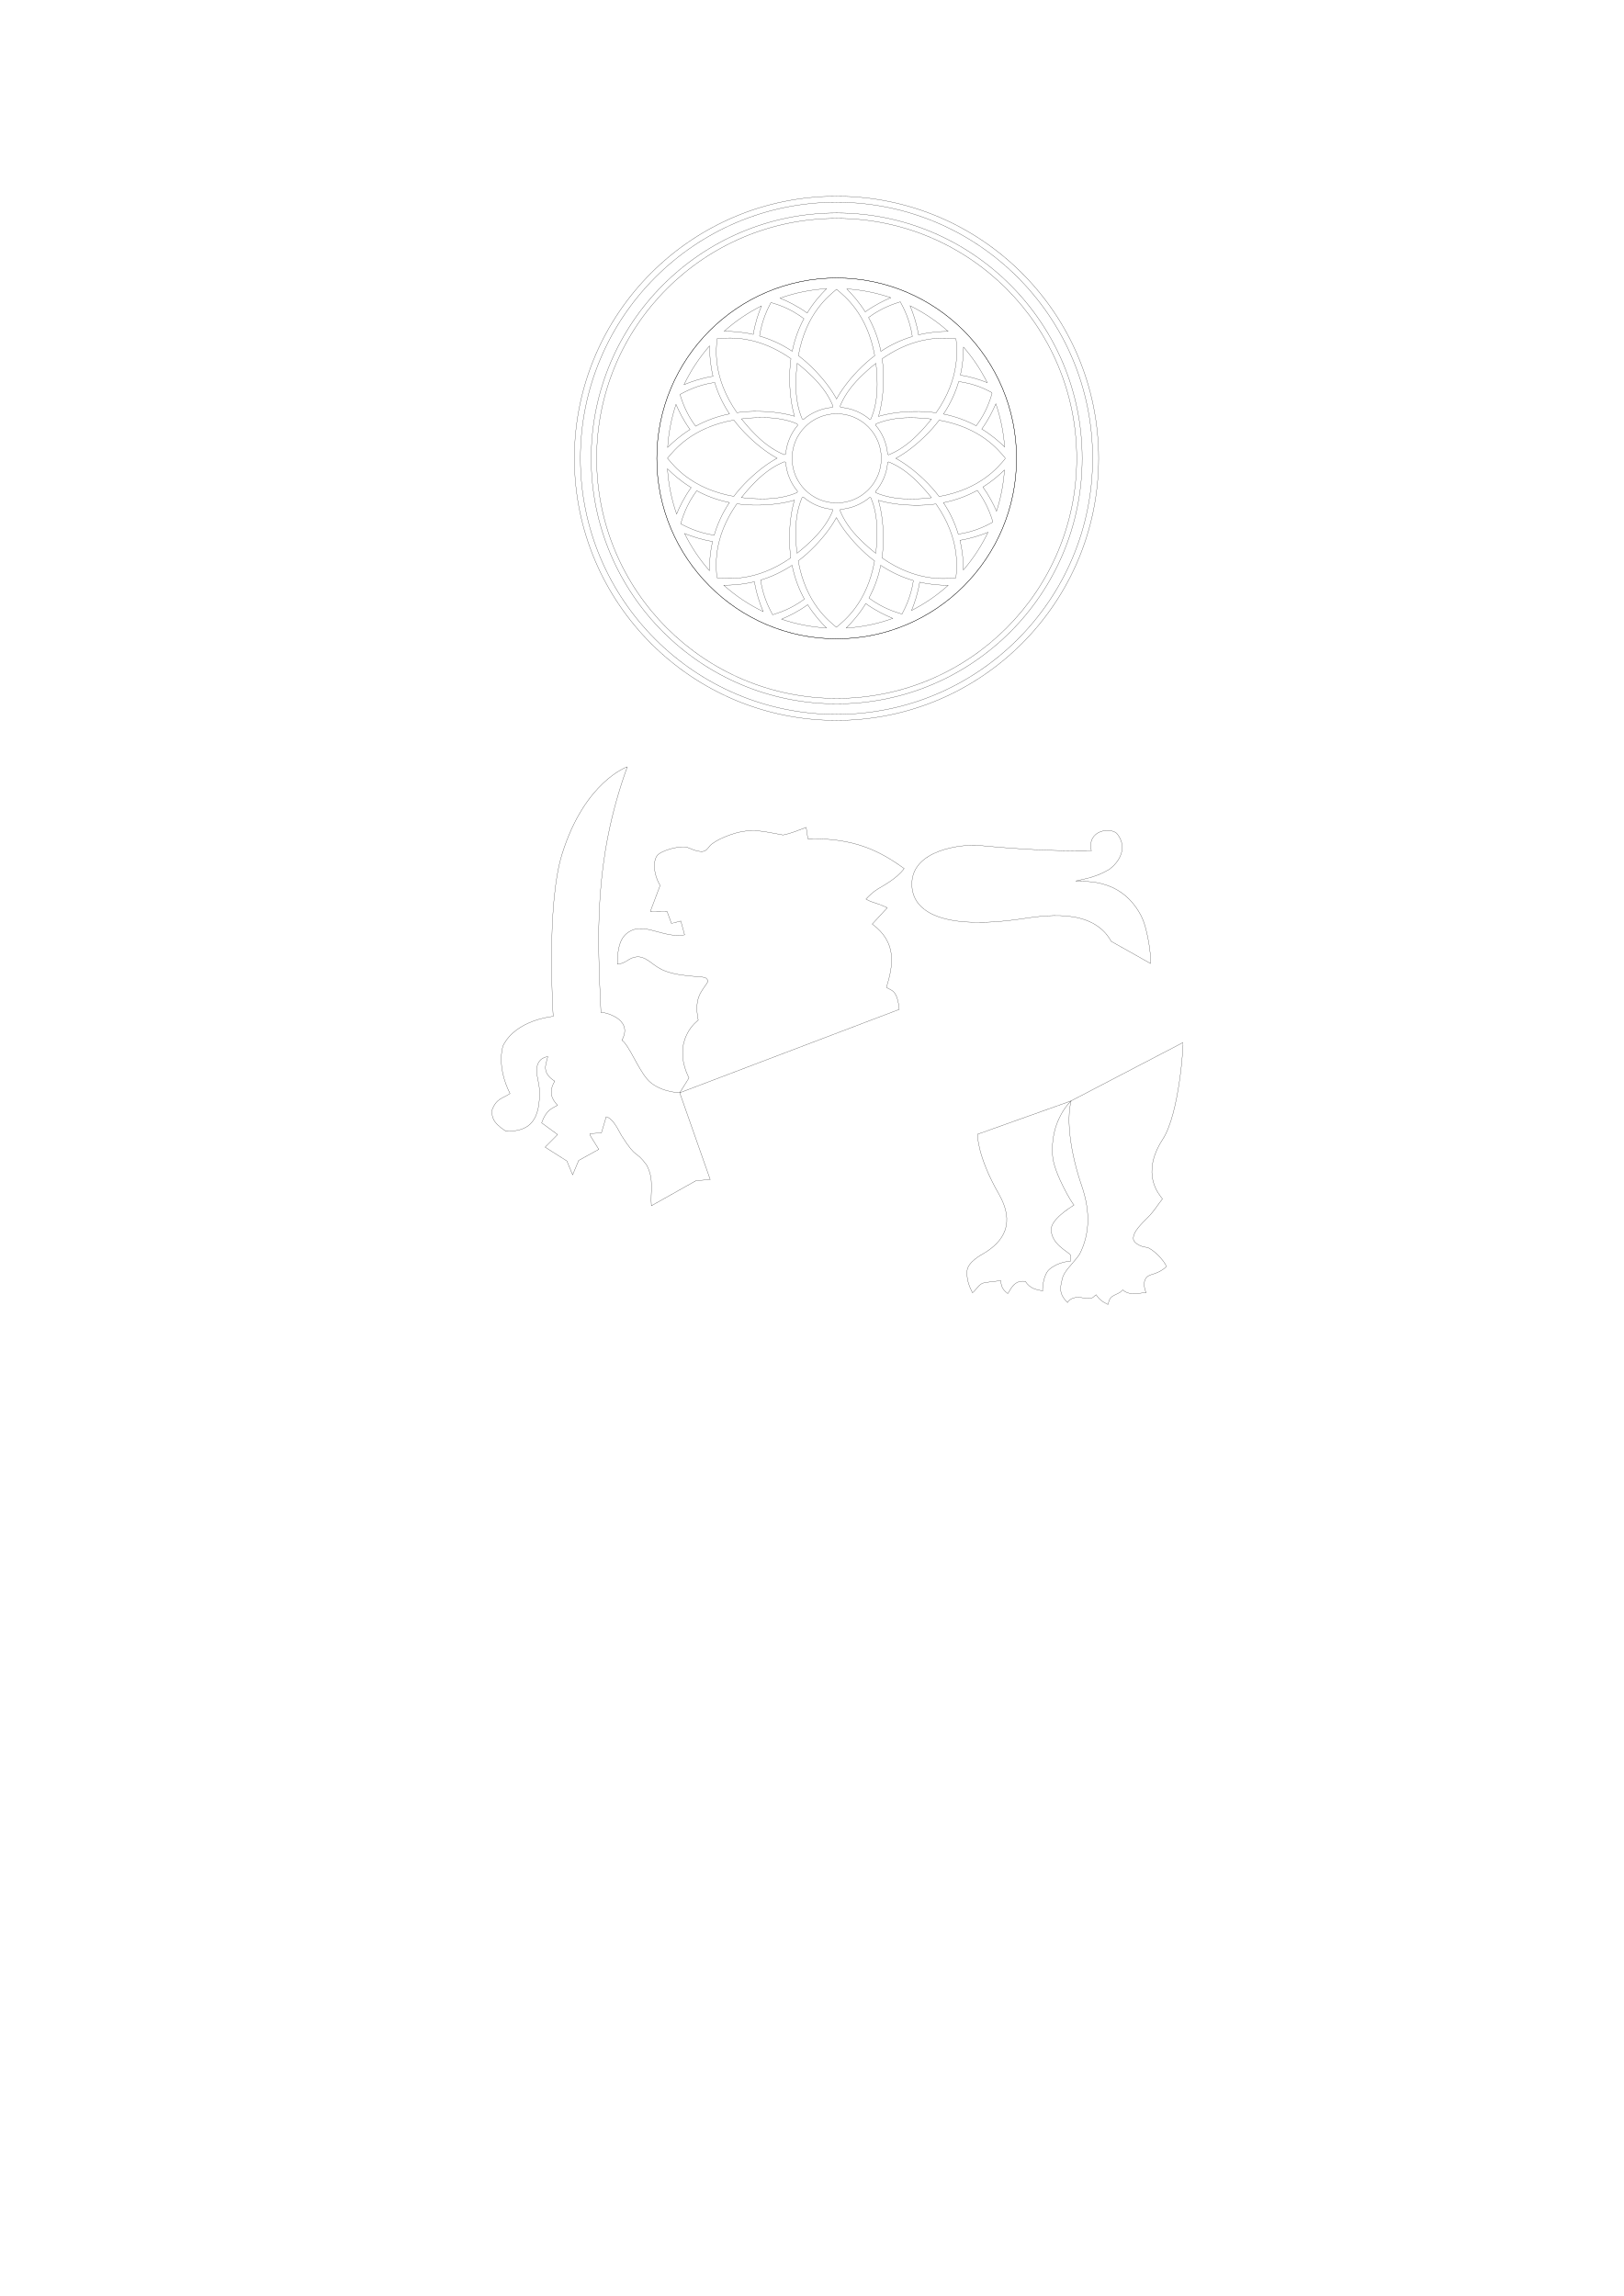
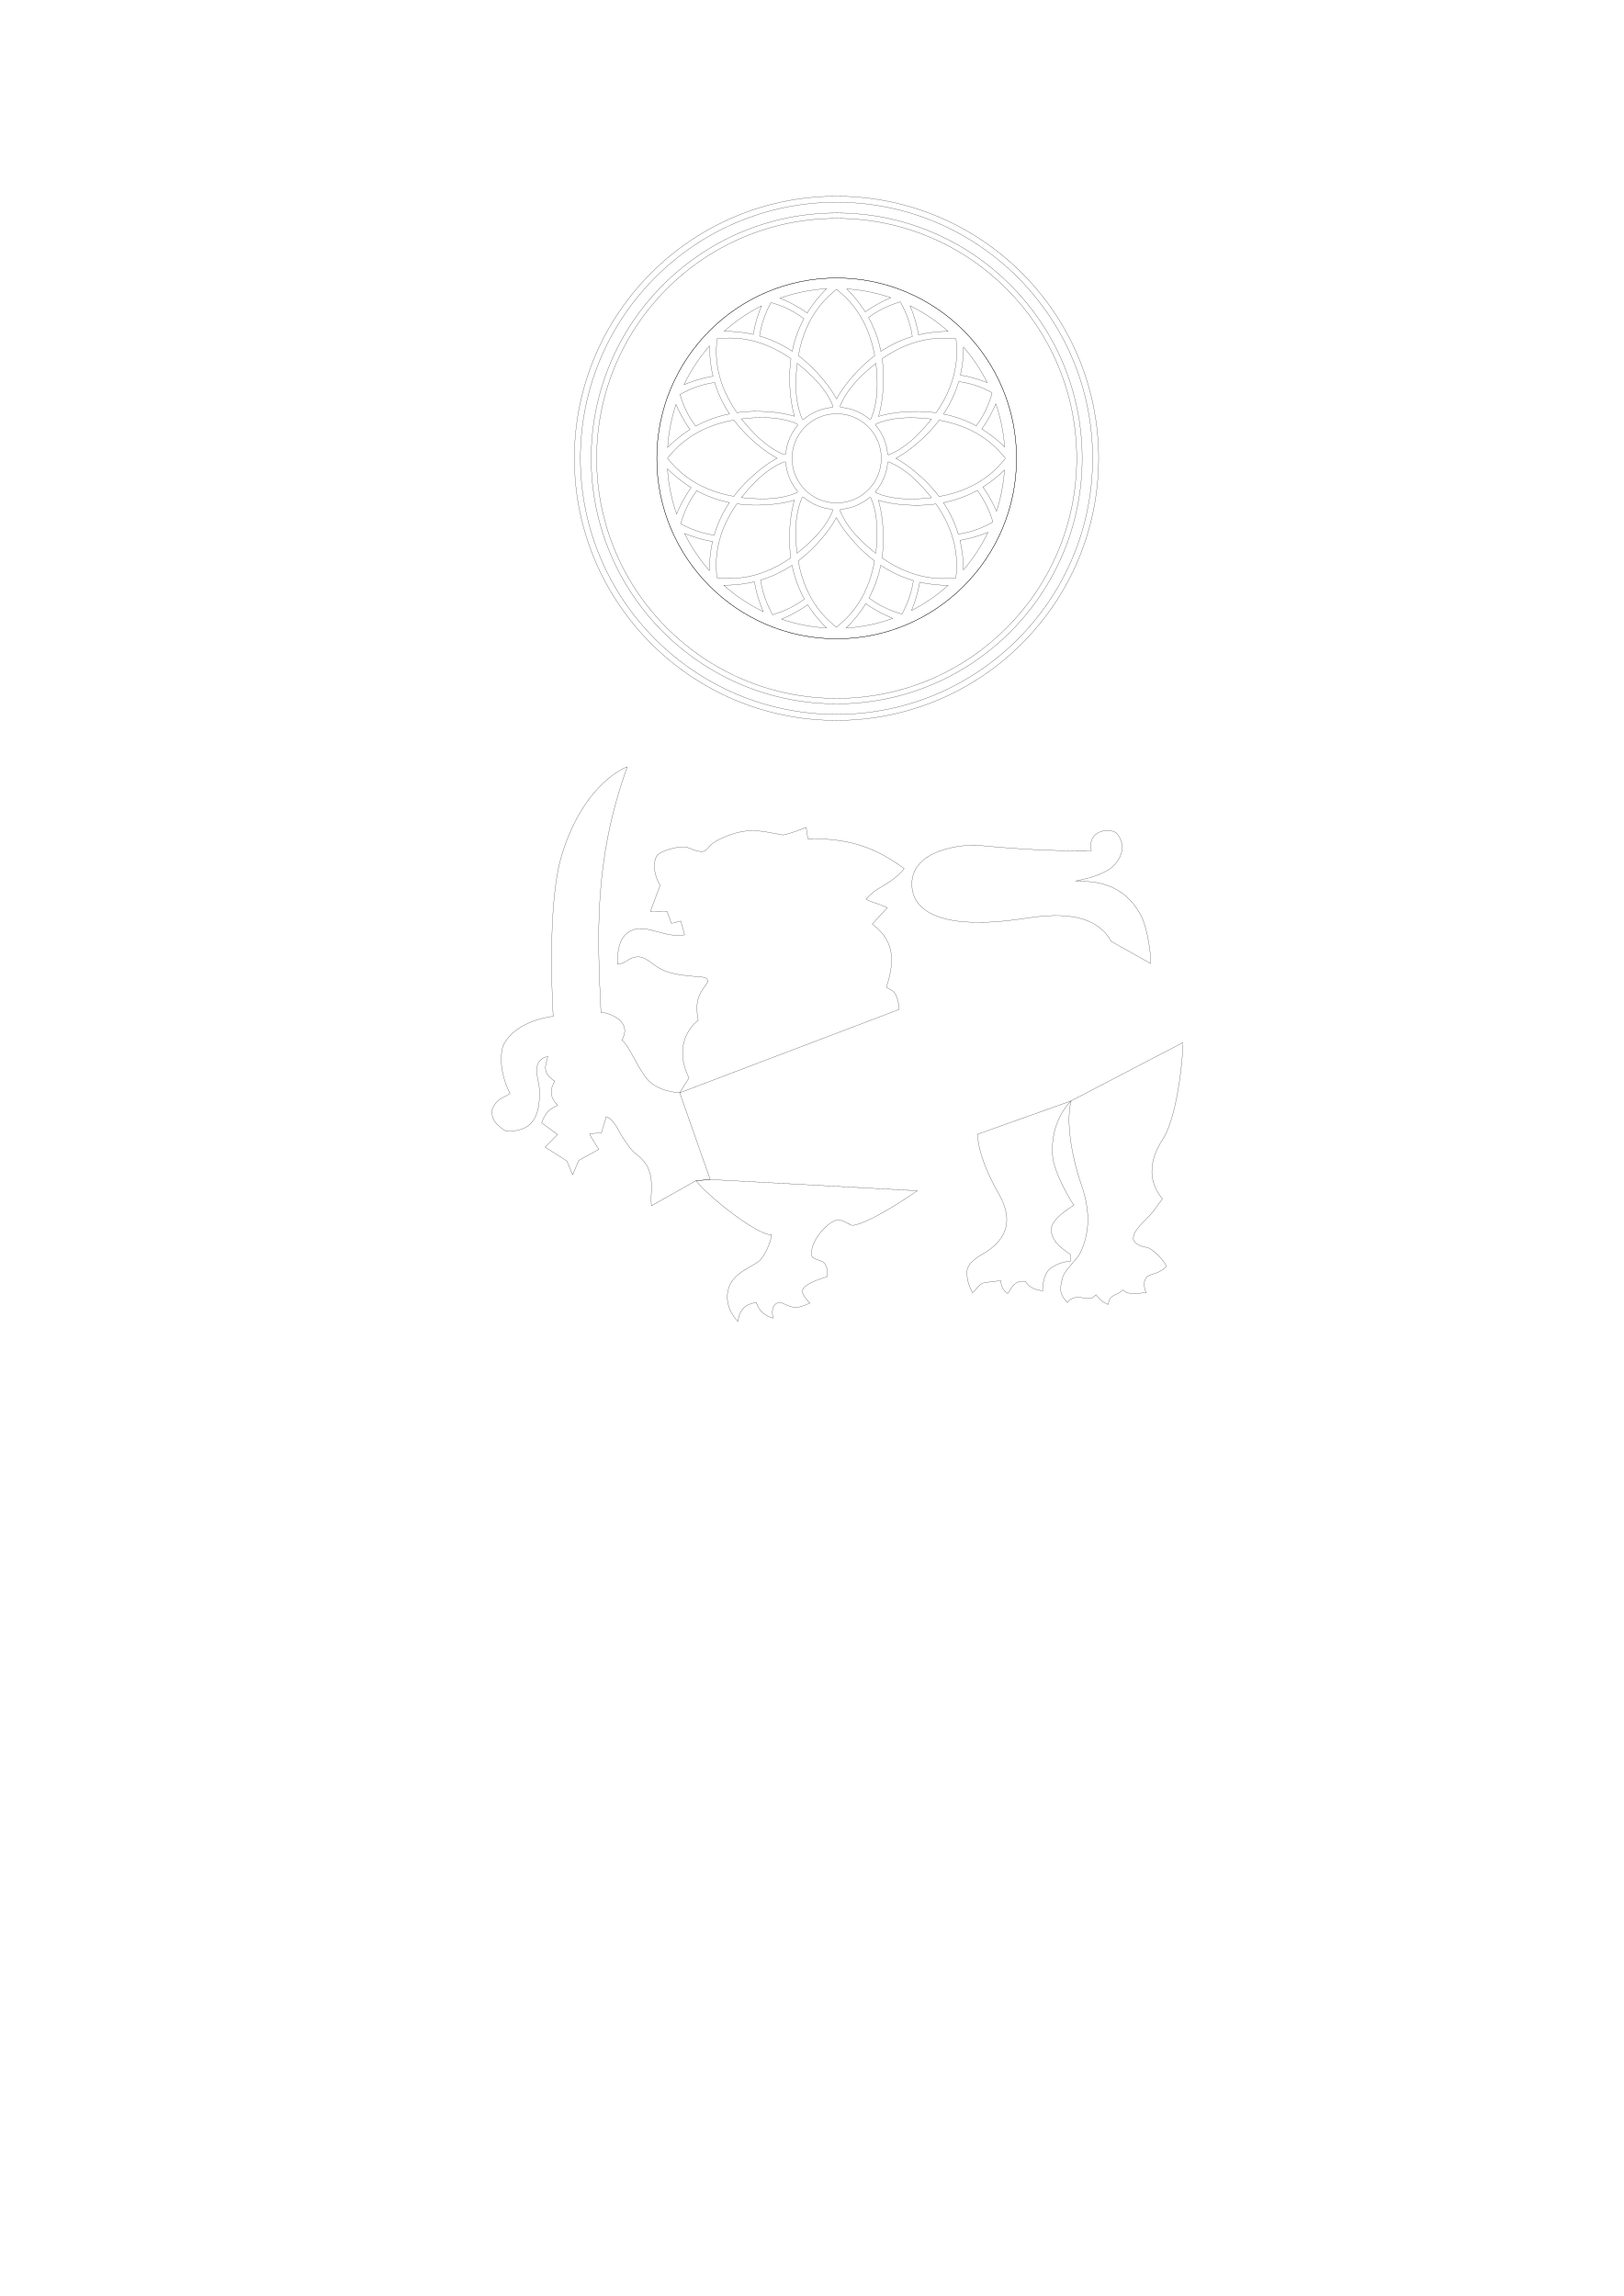
<svg xmlns="http://www.w3.org/2000/svg" width="210mm" height="297mm" viewBox="0 0 744.094 1052.362" id="svg2" version="1.1">
  <defs id="defs4" />
-   <g id="layer2" style="display:inline;opacity:1">
-     <g id="g4141" transform="translate(943.4758,68.10461)" style="">
-       <path id="path4139" d="m -560.053,29.5 a 112.5,112.5 0 0 0 -112.5,112.5 112.5,112.5 0 0 0 112.5,112.5 112.5,112.5 0 0 0 112.5,-112.5 112.5,112.5 0 0 0 -112.5,-112.5 z m 0,2.5 a 110,110 0 0 1 110,110 110,110 0 0 1 -110,110 110,110 0 0 1 -110,-110 110,110 0 0 1 110,-110 z" style="opacity:1;fill:none;fill-opacity:1;stroke:#000000;stroke-width:0.1;stroke-miterlimit:4;stroke-dasharray:none;stroke-opacity:1" />
-       <path id="path4140" d="m -560.053,59.311 a 82.428,82.69 0 0 0 -82.428,82.691 82.428,82.69 0 0 0 82.428,82.689 82.428,82.69 0 0 0 82.428,-82.689 82.428,82.69 0 0 0 -82.428,-82.691 z" style="display:inline;opacity:1;fill:none;fill-opacity:1;stroke:#000000;stroke-width:0.143;stroke-miterlimit:4;stroke-dasharray:none;stroke-opacity:1" />
-       <path id="circle4220" d="m -560.053,59.311 a 82.428,82.69 0 0 0 -82.428,82.691 82.428,82.69 0 0 0 82.428,82.689 82.428,82.69 0 0 0 82.428,-82.689 82.428,82.69 0 0 0 -82.428,-82.691 z m -4.629,4.9 c -2.687,2.7 -5.937,6.328 -8.885,11.148 -4.556,-3.275 -8.93,-5.355 -12.441,-6.805 a 77.433,77.944 0 0 1 21.326,-4.344 z m 9.238,0.092 a 77.433,77.944 0 0 1 20.182,4.039 c -3.338,1.423 -7.429,3.426 -11.699,6.5 -2.831,-4.517 -5.907,-7.948 -8.482,-10.539 z m -4.668,0.193 c 3.533,2.987 14.043,11.03 17.502,30.422 -2.568,1.937 -5.146,4.202 -7.695,6.857 -4.518,4.707 -7.646,9.032 -9.803,12.982 -2.157,-3.963 -5.293,-8.303 -9.83,-13.029 -2.541,-2.647 -5.108,-4.907 -7.668,-6.84 3.464,-19.37 13.963,-27.408 17.494,-30.393 z m 29.219,5.736 c 1.314,2.51 4.317,7.791 5.518,15.908 -4.561,1.368 -9.448,3.483 -14.42,6.791 -1.221,-6.093 -3.283,-11.225 -5.656,-15.523 6.321,-4.669 11.936,-6.321 14.559,-7.176 z m -59.281,0.322 c 1.326,0.415 3.41,1.003 5.967,2.074 2.64,1.105 5.819,2.858 9.154,5.328 -2.247,4.181 -4.196,9.113 -5.367,14.943 -5.171,-3.445 -10.257,-5.615 -14.975,-6.977 1.168,-7.772 3.97,-12.911 5.221,-15.369 z m 63.752,1.482 a 77.433,77.944 0 0 1 17.457,11.74 c -3.721,0.036 -8.365,0.339 -13.584,1.598 -0.883,-5.396 -2.445,-9.865 -3.873,-13.338 z m -68.098,0.076 c -1.376,3.393 -2.894,7.77 -3.756,13.062 -5.14,-1.18 -9.699,-1.437 -13.334,-1.453 a 77.433,77.944 0 0 1 17.09,-11.609 z m -14.062,14.715 c 6.456,0.063 16.274,1.585 27.578,9.467 -0.446,3.185 -0.667,6.609 -0.592,10.289 0.133,6.523 0.98,11.794 2.248,16.113 -4.328,-1.278 -9.614,-2.13 -16.164,-2.264 -3.669,-0.075 -7.083,0.143 -10.26,0.586 -11.246,-16.146 -9.506,-29.254 -9.119,-33.861 1.385,-0.116 3.536,-0.357 6.309,-0.33 z m 96.922,0.049 c 2.772,-0.027 4.924,0.212 6.309,0.328 0.387,4.61 2.13,17.73 -9.137,33.889 -3.185,-0.446 -6.609,-0.667 -10.289,-0.592 -6.523,0.133 -11.794,0.978 -16.113,2.246 1.278,-4.328 2.132,-9.614 2.266,-16.164 0.075,-3.668 -0.143,-7.082 -0.586,-10.258 11.293,-7.866 21.101,-9.386 27.551,-9.449 z m -106.66,3.568 c 0.02,3.772 0.303,8.538 1.598,13.91 -5.367,0.878 -9.816,2.427 -13.281,3.85 a 77.433,77.944 0 0 1 11.684,-17.76 z m 116.402,0.539 a 77.433,77.944 0 0 1 10.873,16.293 c -3.285,-1.292 -7.412,-2.658 -12.324,-3.457 1.126,-4.906 1.413,-9.284 1.451,-12.836 z m -76.223,7.418 c 2.362,1.838 4.779,3.951 7.236,6.4 4.805,4.787 7.567,9.231 9.176,13.271 -0.08,0.183 -0.165,0.368 -0.244,0.551 a 23.449,23.449 0 0 0 -13.285,5.51 c -0.199,-0.08 -0.408,-0.155 -0.609,-0.234 -1.706,-3.988 -2.879,-9.074 -2.867,-15.826 0.006,-3.481 0.221,-6.694 0.594,-9.672 z m 36.064,0.031 c 0.37,2.97 0.584,6.172 0.59,9.641 0.012,6.783 -1.173,11.88 -2.893,15.875 -0.163,0.064 -0.331,0.126 -0.496,0.189 a 23.449,23.449 0 0 0 -13.385,-5.535 c -0.078,-0.177 -0.161,-0.356 -0.238,-0.533 1.613,-4.027 4.381,-8.453 9.164,-13.219 2.465,-2.456 4.889,-4.576 7.258,-6.418 z m 37.941,8.326 c 3.828,0.579 7.147,1.477 9.67,2.477 2.412,0.955 4.177,1.893 5.416,2.529 a 77.433,77.944 0 0 1 0.205,0.463 c -0.867,2.804 -2.507,8.451 -7.252,14.844 -4.193,-2.259 -9.143,-4.218 -14.998,-5.395 3.431,-5.151 5.596,-10.216 6.959,-14.918 z m -111.822,0.424 c 1.367,4.562 3.483,9.448 6.791,14.42 -6.093,1.221 -11.224,3.285 -15.523,5.658 -4.67,-6.322 -6.321,-11.94 -7.176,-14.562 2.509,-1.314 7.791,-4.315 15.908,-5.516 z m 128.848,9.766 a 77.433,77.944 0 0 1 4.023,19.797 c -2.624,-2.549 -6.043,-5.511 -10.469,-8.217 3.01,-4.188 5.012,-8.224 6.445,-11.58 z m -146.574,0.287 c 1.42,3.308 3.407,7.333 6.43,11.531 -4.359,2.731 -7.705,5.691 -10.264,8.211 a 77.433,77.944 0 0 1 3.834,-19.742 z m 73.631,4.293 a 20.449,20.449 0 0 1 20.447,20.449 20.449,20.449 0 0 1 -20.447,20.447 20.449,20.449 0 0 1 -20.449,-20.447 20.449,20.449 0 0 1 20.449,-20.449 z m -33.969,1.764 c 6.783,-0.012 11.878,1.175 15.873,2.895 0.082,0.207 0.16,0.424 0.242,0.629 a 23.449,23.449 0 0 0 -5.502,13.215 c -0.204,0.086 -0.414,0.186 -0.619,0.275 -4.027,-1.613 -8.45,-4.381 -13.217,-9.164 -2.457,-2.466 -4.577,-4.89 -6.42,-7.26 2.97,-0.37 6.173,-0.584 9.643,-0.59 z m 67.754,0.068 c 3.481,0.006 6.694,0.221 9.672,0.594 -1.838,2.362 -3.952,4.777 -6.4,7.234 -4.788,4.805 -9.229,7.573 -13.27,9.182 -0.143,-0.062 -0.286,-0.128 -0.43,-0.193 a 23.449,23.449 0 0 0 -5.58,-13.475 c 0.06,-0.159 0.12,-0.318 0.182,-0.475 3.988,-1.707 9.074,-2.879 15.826,-2.867 z m -80.914,1.057 c 1.937,2.569 4.203,5.145 6.859,7.695 4.707,4.518 9.034,7.646 12.984,9.803 -3.963,2.157 -8.307,5.291 -13.033,9.828 -2.648,2.542 -4.905,5.11 -6.838,7.67 -19.369,-3.465 -27.408,-13.965 -30.393,-17.496 2.986,-3.533 11.031,-14.04 30.42,-17.5 z m 94.102,0.072 c 18.976,3.395 27.042,13.501 30.17,17.232 a 77.433,77.944 0 0 1 0.01,0.279 77.433,77.944 0 0 1 -0.012,0.252 c -3.131,3.735 -11.205,13.844 -30.197,17.232 -1.937,-2.568 -4.203,-5.144 -6.859,-7.693 -4.707,-4.518 -9.032,-7.648 -12.982,-9.805 3.963,-2.157 8.307,-5.291 13.033,-9.828 2.648,-2.542 4.905,-5.11 6.838,-7.67 z m -70.943,19.045 c 0.203,0.089 0.411,0.185 0.613,0.271 a 23.449,23.449 0 0 0 5.438,13.291 c -0.075,0.19 -0.148,0.388 -0.223,0.578 -3.988,1.707 -9.074,2.879 -15.826,2.867 -3.481,-0.006 -6.694,-0.221 -9.672,-0.594 1.838,-2.362 3.951,-4.779 6.4,-7.236 4.787,-4.804 9.229,-7.569 13.27,-9.178 z m 47.762,0.062 c 4.027,1.613 8.452,4.379 13.219,9.162 2.457,2.466 4.575,4.892 6.418,7.262 -2.97,0.37 -6.173,0.584 -9.643,0.59 -6.783,0.012 -11.878,-1.175 -15.873,-2.895 -0.058,-0.148 -0.116,-0.299 -0.174,-0.449 a 23.449,23.449 0 0 0 5.633,-13.484 c 0.14,-0.063 0.281,-0.125 0.42,-0.186 z m -101.338,3.17 c 2.671,2.632 6.209,5.759 10.863,8.605 -3.178,4.422 -5.229,8.67 -6.674,12.129 a 77.433,77.944 0 0 1 -4.189,-20.734 z m 154.436,0.547 a 77.433,77.944 0 0 1 -3.629,18.914 c -1.407,-3.223 -3.355,-7.083 -6.242,-11.094 4.131,-2.588 7.364,-5.389 9.871,-7.82 z m -12.436,9.33 c 4.552,6.163 6.221,11.609 7.094,14.311 a 77.433,77.944 0 0 1 -0.131,0.361 c -2.574,1.356 -7.76,4.231 -15.697,5.404 -1.367,-4.562 -3.483,-9.448 -6.791,-14.42 6.094,-1.221 11.226,-3.283 15.525,-5.656 z m -128.594,0.188 c 4.192,2.258 9.142,4.218 14.996,5.395 -3.445,5.172 -5.613,10.258 -6.975,14.977 -7.772,-1.168 -12.911,-3.97 -15.369,-5.221 0.846,-2.703 2.457,-8.562 7.348,-15.15 z m 48.867,2.9 a 23.449,23.449 0 0 0 13.311,5.598 c 0.074,0.168 0.152,0.337 0.225,0.504 -1.613,4.027 -4.379,8.452 -9.162,13.219 -2.466,2.457 -4.89,4.577 -7.26,6.42 -0.37,-2.97 -0.584,-6.173 -0.59,-9.643 -0.012,-6.782 1.173,-11.878 2.893,-15.873 0.193,-0.076 0.392,-0.149 0.584,-0.225 z m 30.461,0.102 c 0.148,0.057 0.297,0.112 0.443,0.17 1.707,3.988 2.881,9.073 2.869,15.826 -0.006,3.481 -0.221,6.694 -0.594,9.672 -2.362,-1.838 -4.778,-3.953 -7.236,-6.402 -4.805,-4.787 -7.569,-9.229 -9.178,-13.27 0.071,-0.162 0.145,-0.327 0.217,-0.49 a 23.449,23.449 0 0 0 13.479,-5.506 z m -34.533,1.322 c -1.278,4.328 -2.132,9.614 -2.266,16.164 -0.075,3.669 0.143,7.083 0.586,10.26 -16.146,11.245 -29.252,9.504 -33.859,9.117 -0.387,-4.61 -2.13,-17.727 9.135,-33.885 3.186,0.446 6.61,0.667 10.291,0.592 6.523,-0.133 11.794,-0.98 16.113,-2.248 z m 38.457,0.051 c 4.328,1.278 9.614,2.13 16.164,2.264 3.669,0.075 7.083,-0.143 10.26,-0.586 11.246,16.146 9.506,29.254 9.119,33.861 -4.61,0.387 -17.729,2.129 -33.887,-9.137 0.446,-3.185 0.667,-6.609 0.592,-10.289 -0.133,-6.523 -0.98,-11.794 -2.248,-16.113 z m -19.24,7.939 c 2.157,3.964 5.293,8.303 9.83,13.029 2.542,2.648 5.11,4.907 7.67,6.84 -3.465,19.37 -13.965,27.408 -17.496,30.393 -3.533,-2.987 -14.043,-11.03 -17.502,-30.422 2.568,-1.937 5.146,-4.202 7.695,-6.857 4.518,-4.707 7.646,-9.032 9.803,-12.982 z m 69.482,6.721 a 77.433,77.944 0 0 1 -11.273,17.277 c -0.035,-3.723 -0.336,-8.373 -1.596,-13.598 5.153,-0.843 9.464,-2.306 12.869,-3.68 z m -139.061,0.553 c 3.363,1.351 7.661,2.821 12.838,3.664 -1.184,5.156 -1.439,9.725 -1.453,13.365 a 77.433,77.944 0 0 1 -11.385,-17.029 z m 49.266,14.553 c 1.221,6.093 3.283,11.225 5.656,15.523 -6.321,4.668 -11.936,6.322 -14.559,7.176 -1.314,-2.51 -4.317,-7.791 -5.518,-15.908 4.561,-1.368 9.448,-3.483 14.42,-6.791 z m 40.625,0.031 c 5.171,3.445 10.257,5.615 14.975,6.977 -1.168,7.772 -3.97,12.911 -5.221,15.369 -2.703,-0.846 -8.56,-2.458 -15.148,-7.348 2.259,-4.193 4.218,-9.143 5.395,-14.998 z m -57.871,7.525 c 0.913,5.579 2.551,10.173 4.018,13.691 a 77.433,77.944 0 0 1 -18.08,-12.09 c 3.794,-0.014 8.618,-0.288 14.062,-1.602 z m 75.727,0.199 c 5.012,1.151 9.472,1.425 13.062,1.453 a 77.433,77.944 0 0 1 -16.781,11.518 c 1.366,-3.381 2.864,-7.725 3.719,-12.971 z m -24.709,9.816 c 4.539,3.262 8.896,5.338 12.4,6.787 a 77.433,77.944 0 0 1 -21.371,4.447 c 2.703,-2.708 5.992,-6.364 8.971,-11.234 z m -26.605,0.518 c 2.875,4.588 6.004,8.057 8.604,10.66 a 77.433,77.944 0 0 1 -20.6,-4.033 c 3.389,-1.429 7.599,-3.461 11.996,-6.627 z" style="display:inline;opacity:1;fill:none;fill-opacity:1;stroke:#000000;stroke-width:0.1;stroke-miterlimit:4;stroke-dasharray:none;stroke-opacity:1" />
-       <path id="path4146" d="M -560.129,21.842 A 120.12,120.12 0 0 0 -680.25,141.963 120.12,120.12 0 0 0 -560.129,262.082 120.12,120.12 0 0 0 -440.01,141.963 120.12,120.12 0 0 0 -560.129,21.842 Z m 0,2.75 A 117.37,117.37 0 0 1 -442.76,141.963 117.37,117.37 0 0 1 -560.129,259.332 117.37,117.37 0 0 1 -677.5,141.963 117.37,117.37 0 0 1 -560.129,24.592 Z" style="opacity:1;fill:none;fill-opacity:1;stroke:#000000;stroke-width:0.1;stroke-miterlimit:4;stroke-dasharray:none;stroke-opacity:1" />
+   <g id="layer2" style="display:inline">
+     <g id="g4141" transform="translate(943.4758,68.10461)">
+       <path id="path4139" d="m -560.053,29.5 a 112.5,112.5 0 0 0 -112.5,112.5 112.5,112.5 0 0 0 112.5,112.5 112.5,112.5 0 0 0 112.5,-112.5 112.5,112.5 0 0 0 -112.5,-112.5 z m 0,2.5 a 110,110 0 0 1 110,110 110,110 0 0 1 -110,110 110,110 0 0 1 -110,-110 110,110 0 0 1 110,-110 z" style="fill:none;stroke:#000000;stroke-width:0.1;stroke-miterlimit:4;stroke-opacity:1;stroke-dasharray:none" />
+       <path id="path4140" d="m -560.053,59.311 a 82.428,82.69 0 0 0 -82.428,82.691 82.428,82.69 0 0 0 82.428,82.689 82.428,82.69 0 0 0 82.428,-82.689 82.428,82.69 0 0 0 -82.428,-82.691 z" style="fill:none;stroke:#000000;stroke-width:0.143;stroke-miterlimit:4;stroke-opacity:1;stroke-dasharray:none;display:inline" />
+       <path id="circle4220" d="m -560.053,59.311 a 82.428,82.69 0 0 0 -82.428,82.691 82.428,82.69 0 0 0 82.428,82.689 82.428,82.69 0 0 0 82.428,-82.689 82.428,82.69 0 0 0 -82.428,-82.691 z m -4.629,4.9 c -2.687,2.7 -5.937,6.328 -8.885,11.148 -4.556,-3.275 -8.93,-5.355 -12.441,-6.805 a 77.433,77.944 0 0 1 21.326,-4.344 z m 9.238,0.092 a 77.433,77.944 0 0 1 20.182,4.039 c -3.338,1.423 -7.429,3.426 -11.699,6.5 -2.831,-4.517 -5.907,-7.948 -8.482,-10.539 z m -4.668,0.193 c 3.533,2.987 14.043,11.03 17.502,30.422 -2.568,1.937 -5.146,4.202 -7.695,6.857 -4.518,4.707 -7.646,9.032 -9.803,12.982 -2.157,-3.963 -5.293,-8.303 -9.83,-13.029 -2.541,-2.647 -5.108,-4.907 -7.668,-6.84 3.464,-19.37 13.963,-27.408 17.494,-30.393 z m 29.219,5.736 c 1.314,2.51 4.317,7.791 5.518,15.908 -4.561,1.368 -9.448,3.483 -14.42,6.791 -1.221,-6.093 -3.283,-11.225 -5.656,-15.523 6.321,-4.669 11.936,-6.321 14.559,-7.176 z m -59.281,0.322 c 1.326,0.415 3.41,1.003 5.967,2.074 2.64,1.105 5.819,2.858 9.154,5.328 -2.247,4.181 -4.196,9.113 -5.367,14.943 -5.171,-3.445 -10.257,-5.615 -14.975,-6.977 1.168,-7.772 3.97,-12.911 5.221,-15.369 z m 63.752,1.482 a 77.433,77.944 0 0 1 17.457,11.74 c -3.721,0.036 -8.365,0.339 -13.584,1.598 -0.883,-5.396 -2.445,-9.865 -3.873,-13.338 z m -68.098,0.076 c -1.376,3.393 -2.894,7.77 -3.756,13.062 -5.14,-1.18 -9.699,-1.437 -13.334,-1.453 a 77.433,77.944 0 0 1 17.09,-11.609 z m -14.062,14.715 c 6.456,0.063 16.274,1.585 27.578,9.467 -0.446,3.185 -0.667,6.609 -0.592,10.289 0.133,6.523 0.98,11.794 2.248,16.113 -4.328,-1.278 -9.614,-2.13 -16.164,-2.264 -3.669,-0.075 -7.083,0.143 -10.26,0.586 -11.246,-16.146 -9.506,-29.254 -9.119,-33.861 1.385,-0.116 3.536,-0.357 6.309,-0.33 z m 96.922,0.049 c 2.772,-0.027 4.924,0.212 6.309,0.328 0.387,4.61 2.13,17.73 -9.137,33.889 -3.185,-0.446 -6.609,-0.667 -10.289,-0.592 -6.523,0.133 -11.794,0.978 -16.113,2.246 1.278,-4.328 2.132,-9.614 2.266,-16.164 0.075,-3.668 -0.143,-7.082 -0.586,-10.258 11.293,-7.866 21.101,-9.386 27.551,-9.449 z m -106.66,3.568 c 0.02,3.772 0.303,8.538 1.598,13.91 -5.367,0.878 -9.816,2.427 -13.281,3.85 a 77.433,77.944 0 0 1 11.684,-17.76 z m 116.402,0.539 a 77.433,77.944 0 0 1 10.873,16.293 c -3.285,-1.292 -7.412,-2.658 -12.324,-3.457 1.126,-4.906 1.413,-9.284 1.451,-12.836 z m -76.223,7.418 c 2.362,1.838 4.779,3.951 7.236,6.4 4.805,4.787 7.567,9.231 9.176,13.271 -0.08,0.183 -0.165,0.368 -0.244,0.551 a 23.449,23.449 0 0 0 -13.285,5.51 c -0.199,-0.08 -0.408,-0.155 -0.609,-0.234 -1.706,-3.988 -2.879,-9.074 -2.867,-15.826 0.006,-3.481 0.221,-6.694 0.594,-9.672 z m 36.064,0.031 c 0.37,2.97 0.584,6.172 0.59,9.641 0.012,6.783 -1.173,11.88 -2.893,15.875 -0.163,0.064 -0.331,0.126 -0.496,0.189 a 23.449,23.449 0 0 0 -13.385,-5.535 c -0.078,-0.177 -0.161,-0.356 -0.238,-0.533 1.613,-4.027 4.381,-8.453 9.164,-13.219 2.465,-2.456 4.889,-4.576 7.258,-6.418 z m 37.941,8.326 c 3.828,0.579 7.147,1.477 9.67,2.477 2.412,0.955 4.177,1.893 5.416,2.529 a 77.433,77.944 0 0 1 0.205,0.463 c -0.867,2.804 -2.507,8.451 -7.252,14.844 -4.193,-2.259 -9.143,-4.218 -14.998,-5.395 3.431,-5.151 5.596,-10.216 6.959,-14.918 z m -111.822,0.424 c 1.367,4.562 3.483,9.448 6.791,14.42 -6.093,1.221 -11.224,3.285 -15.523,5.658 -4.67,-6.322 -6.321,-11.94 -7.176,-14.562 2.509,-1.314 7.791,-4.315 15.908,-5.516 z m 128.848,9.766 a 77.433,77.944 0 0 1 4.023,19.797 c -2.624,-2.549 -6.043,-5.511 -10.469,-8.217 3.01,-4.188 5.012,-8.224 6.445,-11.58 z m -146.574,0.287 c 1.42,3.308 3.407,7.333 6.43,11.531 -4.359,2.731 -7.705,5.691 -10.264,8.211 a 77.433,77.944 0 0 1 3.834,-19.742 z m 73.631,4.293 a 20.449,20.449 0 0 1 20.447,20.449 20.449,20.449 0 0 1 -20.447,20.447 20.449,20.449 0 0 1 -20.449,-20.447 20.449,20.449 0 0 1 20.449,-20.449 z m -33.969,1.764 c 6.783,-0.012 11.878,1.175 15.873,2.895 0.082,0.207 0.16,0.424 0.242,0.629 a 23.449,23.449 0 0 0 -5.502,13.215 c -0.204,0.086 -0.414,0.186 -0.619,0.275 -4.027,-1.613 -8.45,-4.381 -13.217,-9.164 -2.457,-2.466 -4.577,-4.89 -6.42,-7.26 2.97,-0.37 6.173,-0.584 9.643,-0.59 z m 67.754,0.068 c 3.481,0.006 6.694,0.221 9.672,0.594 -1.838,2.362 -3.952,4.777 -6.4,7.234 -4.788,4.805 -9.229,7.573 -13.27,9.182 -0.143,-0.062 -0.286,-0.128 -0.43,-0.193 a 23.449,23.449 0 0 0 -5.58,-13.475 c 0.06,-0.159 0.12,-0.318 0.182,-0.475 3.988,-1.707 9.074,-2.879 15.826,-2.867 z m -80.914,1.057 c 1.937,2.569 4.203,5.145 6.859,7.695 4.707,4.518 9.034,7.646 12.984,9.803 -3.963,2.157 -8.307,5.291 -13.033,9.828 -2.648,2.542 -4.905,5.11 -6.838,7.67 -19.369,-3.465 -27.408,-13.965 -30.393,-17.496 2.986,-3.533 11.031,-14.04 30.42,-17.5 z m 94.102,0.072 c 18.976,3.395 27.042,13.501 30.17,17.232 a 77.433,77.944 0 0 1 0.01,0.279 77.433,77.944 0 0 1 -0.012,0.252 c -3.131,3.735 -11.205,13.844 -30.197,17.232 -1.937,-2.568 -4.203,-5.144 -6.859,-7.693 -4.707,-4.518 -9.032,-7.648 -12.982,-9.805 3.963,-2.157 8.307,-5.291 13.033,-9.828 2.648,-2.542 4.905,-5.11 6.838,-7.67 z m -70.943,19.045 c 0.203,0.089 0.411,0.185 0.613,0.271 a 23.449,23.449 0 0 0 5.438,13.291 c -0.075,0.19 -0.148,0.388 -0.223,0.578 -3.988,1.707 -9.074,2.879 -15.826,2.867 -3.481,-0.006 -6.694,-0.221 -9.672,-0.594 1.838,-2.362 3.951,-4.779 6.4,-7.236 4.787,-4.804 9.229,-7.569 13.27,-9.178 z m 47.762,0.062 c 4.027,1.613 8.452,4.379 13.219,9.162 2.457,2.466 4.575,4.892 6.418,7.262 -2.97,0.37 -6.173,0.584 -9.643,0.59 -6.783,0.012 -11.878,-1.175 -15.873,-2.895 -0.058,-0.148 -0.116,-0.299 -0.174,-0.449 a 23.449,23.449 0 0 0 5.633,-13.484 c 0.14,-0.063 0.281,-0.125 0.42,-0.186 z m -101.338,3.17 c 2.671,2.632 6.209,5.759 10.863,8.605 -3.178,4.422 -5.229,8.67 -6.674,12.129 a 77.433,77.944 0 0 1 -4.189,-20.734 z m 154.436,0.547 a 77.433,77.944 0 0 1 -3.629,18.914 c -1.407,-3.223 -3.355,-7.083 -6.242,-11.094 4.131,-2.588 7.364,-5.389 9.871,-7.82 z m -12.436,9.33 c 4.552,6.163 6.221,11.609 7.094,14.311 a 77.433,77.944 0 0 1 -0.131,0.361 c -2.574,1.356 -7.76,4.231 -15.697,5.404 -1.367,-4.562 -3.483,-9.448 -6.791,-14.42 6.094,-1.221 11.226,-3.283 15.525,-5.656 z m -128.594,0.188 c 4.192,2.258 9.142,4.218 14.996,5.395 -3.445,5.172 -5.613,10.258 -6.975,14.977 -7.772,-1.168 -12.911,-3.97 -15.369,-5.221 0.846,-2.703 2.457,-8.562 7.348,-15.15 z m 48.867,2.9 a 23.449,23.449 0 0 0 13.311,5.598 c 0.074,0.168 0.152,0.337 0.225,0.504 -1.613,4.027 -4.379,8.452 -9.162,13.219 -2.466,2.457 -4.89,4.577 -7.26,6.42 -0.37,-2.97 -0.584,-6.173 -0.59,-9.643 -0.012,-6.782 1.173,-11.878 2.893,-15.873 0.193,-0.076 0.392,-0.149 0.584,-0.225 z m 30.461,0.102 c 0.148,0.057 0.297,0.112 0.443,0.17 1.707,3.988 2.881,9.073 2.869,15.826 -0.006,3.481 -0.221,6.694 -0.594,9.672 -2.362,-1.838 -4.778,-3.953 -7.236,-6.402 -4.805,-4.787 -7.569,-9.229 -9.178,-13.27 0.071,-0.162 0.145,-0.327 0.217,-0.49 a 23.449,23.449 0 0 0 13.479,-5.506 z m -34.533,1.322 c -1.278,4.328 -2.132,9.614 -2.266,16.164 -0.075,3.669 0.143,7.083 0.586,10.26 -16.146,11.245 -29.252,9.504 -33.859,9.117 -0.387,-4.61 -2.13,-17.727 9.135,-33.885 3.186,0.446 6.61,0.667 10.291,0.592 6.523,-0.133 11.794,-0.98 16.113,-2.248 z m 38.457,0.051 c 4.328,1.278 9.614,2.13 16.164,2.264 3.669,0.075 7.083,-0.143 10.26,-0.586 11.246,16.146 9.506,29.254 9.119,33.861 -4.61,0.387 -17.729,2.129 -33.887,-9.137 0.446,-3.185 0.667,-6.609 0.592,-10.289 -0.133,-6.523 -0.98,-11.794 -2.248,-16.113 z m -19.24,7.939 c 2.157,3.964 5.293,8.303 9.83,13.029 2.542,2.648 5.11,4.907 7.67,6.84 -3.465,19.37 -13.965,27.408 -17.496,30.393 -3.533,-2.987 -14.043,-11.03 -17.502,-30.422 2.568,-1.937 5.146,-4.202 7.695,-6.857 4.518,-4.707 7.646,-9.032 9.803,-12.982 z m 69.482,6.721 a 77.433,77.944 0 0 1 -11.273,17.277 c -0.035,-3.723 -0.336,-8.373 -1.596,-13.598 5.153,-0.843 9.464,-2.306 12.869,-3.68 z m -139.061,0.553 c 3.363,1.351 7.661,2.821 12.838,3.664 -1.184,5.156 -1.439,9.725 -1.453,13.365 a 77.433,77.944 0 0 1 -11.385,-17.029 z m 49.266,14.553 c 1.221,6.093 3.283,11.225 5.656,15.523 -6.321,4.668 -11.936,6.322 -14.559,7.176 -1.314,-2.51 -4.317,-7.791 -5.518,-15.908 4.561,-1.368 9.448,-3.483 14.42,-6.791 z m 40.625,0.031 c 5.171,3.445 10.257,5.615 14.975,6.977 -1.168,7.772 -3.97,12.911 -5.221,15.369 -2.703,-0.846 -8.56,-2.458 -15.148,-7.348 2.259,-4.193 4.218,-9.143 5.395,-14.998 z m -57.871,7.525 c 0.913,5.579 2.551,10.173 4.018,13.691 a 77.433,77.944 0 0 1 -18.08,-12.09 c 3.794,-0.014 8.618,-0.288 14.062,-1.602 z m 75.727,0.199 c 5.012,1.151 9.472,1.425 13.062,1.453 a 77.433,77.944 0 0 1 -16.781,11.518 c 1.366,-3.381 2.864,-7.725 3.719,-12.971 z m -24.709,9.816 c 4.539,3.262 8.896,5.338 12.4,6.787 a 77.433,77.944 0 0 1 -21.371,4.447 c 2.703,-2.708 5.992,-6.364 8.971,-11.234 z m -26.605,0.518 c 2.875,4.588 6.004,8.057 8.604,10.66 a 77.433,77.944 0 0 1 -20.6,-4.033 c 3.389,-1.429 7.599,-3.461 11.996,-6.627 z" style="fill:none;stroke:#000000;stroke-width:0.1;stroke-miterlimit:4;stroke-opacity:1;stroke-dasharray:none;display:inline" />
+       <path id="path4146" d="M -560.129,21.842 A 120.12,120.12 0 0 0 -680.25,141.963 120.12,120.12 0 0 0 -560.129,262.082 120.12,120.12 0 0 0 -440.01,141.963 120.12,120.12 0 0 0 -560.129,21.842 z m 0,2.75 A 117.37,117.37 0 0 1 -442.76,141.963 117.37,117.37 0 0 1 -560.129,259.332 117.37,117.37 0 0 1 -677.5,141.963 117.37,117.37 0 0 1 -560.129,24.592 z" style="fill:none;stroke:#000000;stroke-width:0.1;stroke-miterlimit:4;stroke-opacity:1;stroke-dasharray:none" />
    </g>
-     <path style="fill:none;fill-rule:evenodd;stroke:#000000;stroke-width:0.1;stroke-linecap:butt;stroke-linejoin:miter;stroke-miterlimit:4;stroke-dasharray:none;stroke-opacity:1" d="m 287.476,351.467 c -15.661,43.34 -13.623,78.246 -12.083,112.606 0.61,-0.453 15.29,2.571 9.595,12.708 3.275,2.257 7.093,12.506 11.557,17.788 5.093,6.027 14.955,6.295 14.955,6.295 l 13.965,39.775 -6.541,0.53 -20.418,11.49 c -0.576,-6.209 1.425,-12.063 -2.184,-18.691 -5.283,-7.21 -4.268,-2.044 -11.554,-13.565 -2.405,-4.67 -4.558,-8.011 -6.961,-8.548 l -2.184,7.373 -5.261,0.384 -0.04,0.614 4.085,6.582 -9.202,5.065 -2.786,6.612 -2.63,-6.343 -9.983,-6.353 5.73,-5.771 -7.321,-5.366 c 2.18,-6.076 4.769,-6.568 7.287,-8.043 -2.539,-2.802 -4.322,-5.919 -1.276,-11.049 -6.304,-4.082 -3.924,-7.816 -3.182,-11.314 -3.508,0.674 -4.849,2.828 -5.106,5.836 -0.257,3.008 1.468,6.706 1.321,11.281 -0.077,13.792 -6.037,17.297 -15.417,17.133 -6.594,-4.28 -6.299,-6.838 -6.43,-9.502 1.984,-5.733 5.424,-5.644 8.309,-7.778 -6.463,-12.878 -3.182,-21.92 -3.182,-21.92 5.929,-11.979 22.981,-13.435 22.981,-13.435 0,0 -3.342,-50.708 4.066,-74.423 10.429,-33.389 29.894,-39.973 29.894,-39.973 z" id="path4142" />
-     <path style="fill:none;fill-rule:evenodd;stroke:#000000;stroke-width:0.1;stroke-linecap:butt;stroke-linejoin:miter;stroke-miterlimit:4;stroke-dasharray:none;stroke-opacity:1" d="m 311.499,500.869 4.227,-6.777 c -8.493,-17.466 4.25,-26.5 4.25,-26.5 -2.153,-11 2.018,-13.343 4.537,-17.854 -0.741,-2.162 -2.249,-1.716 -3.537,-2.021 -6.201,-0.359 -11.617,-1.003 -15.875,-2.562 -5.98,-2.19 -7.808,-6.211 -12.562,-6.625 -4.748,0.154 -5.198,3.131 -9.625,3.375 -0.003,-7.167 1.217,-11.776 4.625,-14.312 4.274,-3.262 9.085,-1.813 13.75,-0.529 4.333,1.193 8.341,2.183 12.445,1.422 l -1.724,-6.338 -4.302,1.081 -2.008,-5.456 -7.662,-0.055 4.471,-11.872 c -3.559,-6.117 -3.156,-12.459 -0.721,-14.316 3.369,-2.57 11.081,-3.943 13.062,-3.188 2.554,0.974 4.498,2.006 6.875,1.938 1.785,-0.052 2.503,-1.261 3.412,-2.387 2.328,-2.883 11.341,-6.477 16.582,-6.983 6.568,-0.634 11.17,0.793 17.131,1.808 3.724,-0.723 7.197,-2.234 10.596,-3.5 l 0.779,5.25 c 20.982,-0.493 32.754,5.392 44.125,13.625 -3.387,4.7 -10.209,8.211 -12,9.312 -2.366,1.456 -3.95,3.068 -5.5,4.688 3.25,1.945 4.062,1.236 9.75,4 l -6.875,7.438 c 11.438,8.542 9.662,18.716 6.5,29.062 2.343,1.503 4.949,1.003 5.875,10.062 z" id="path4144" />
-     <path style="fill:none;fill-rule:evenodd;stroke:#000000;stroke-width:0.1;stroke-linecap:butt;stroke-linejoin:miter;stroke-miterlimit:4;stroke-dasharray:none;stroke-opacity:1" d="m 509.238,431.467 c -8.774,-15.892 -31.752,-11.667 -41.841,-10.198 -31.252,4.55 -48.797,-1.358 -49.497,-15.203 -0.857,-16.932 23.764,-19.232 30.759,-18.562 17.063,1.635 33.966,2.67 51.486,2.475 -2.228,-9.917 9.494,-10.98 11.977,-7.601 6.345,8.635 -3.219,15.919 -4.154,16.308 -4.829,2.894 -9.877,4.038 -14.938,5.082 1.639,0.807 19.816,-2.681 29.698,15.556 3.864,7.13 4.962,22.275 4.574,22.318 z" id="path4145" />
+     <path style="fill:none;stroke:#000000;stroke-width:0.1;stroke-linecap:butt;stroke-linejoin:miter;stroke-miterlimit:4;stroke-opacity:1;stroke-dasharray:none" d="m 287.476,351.467 c -15.661,43.34 -13.623,78.246 -12.083,112.606 0.61,-0.453 15.29,2.571 9.595,12.708 3.275,2.257 7.093,12.506 11.557,17.788 5.093,6.027 14.955,6.295 14.955,6.295 l 13.965,39.775 -6.541,0.53 -20.418,11.49 c -0.576,-6.209 1.425,-12.063 -2.184,-18.691 -5.283,-7.21 -4.268,-2.044 -11.554,-13.565 -2.405,-4.67 -4.558,-8.011 -6.961,-8.548 l -2.184,7.373 -5.261,0.384 -0.04,0.614 4.085,6.582 -9.202,5.065 -2.786,6.612 -2.63,-6.343 -9.983,-6.353 5.73,-5.771 -7.321,-5.366 c 2.18,-6.076 4.769,-6.568 7.287,-8.043 -2.539,-2.802 -4.322,-5.919 -1.276,-11.049 -6.304,-4.082 -3.924,-7.816 -3.182,-11.314 -3.508,0.674 -4.849,2.828 -5.106,5.836 -0.257,3.008 1.468,6.706 1.321,11.281 -0.077,13.792 -6.037,17.297 -15.417,17.133 -6.594,-4.28 -6.299,-6.838 -6.43,-9.502 1.984,-5.733 5.424,-5.644 8.309,-7.778 -6.463,-12.878 -3.182,-21.92 -3.182,-21.92 5.929,-11.979 22.981,-13.435 22.981,-13.435 0,0 -3.342,-50.708 4.066,-74.423 10.429,-33.389 29.894,-39.973 29.894,-39.973 z" id="path4142" />
+     <path style="fill:none;stroke:#000000;stroke-width:0.1;stroke-linecap:butt;stroke-linejoin:miter;stroke-miterlimit:4;stroke-opacity:1;stroke-dasharray:none" d="m 311.499,500.869 4.227,-6.777 c -8.493,-17.466 4.25,-26.5 4.25,-26.5 -2.153,-11 2.018,-13.343 4.537,-17.854 -0.741,-2.162 -2.249,-1.716 -3.537,-2.021 -6.201,-0.359 -11.617,-1.003 -15.875,-2.562 -5.98,-2.19 -7.808,-6.211 -12.562,-6.625 -4.748,0.154 -5.198,3.131 -9.625,3.375 -0.003,-7.167 1.217,-11.776 4.625,-14.312 4.274,-3.262 9.085,-1.813 13.75,-0.529 4.333,1.193 8.341,2.183 12.445,1.422 l -1.724,-6.338 -4.302,1.081 -2.008,-5.456 -7.662,-0.055 4.471,-11.872 c -3.559,-6.117 -3.156,-12.459 -0.721,-14.316 3.369,-2.57 11.081,-3.943 13.062,-3.188 2.554,0.974 4.498,2.006 6.875,1.938 1.785,-0.052 2.503,-1.261 3.412,-2.387 2.328,-2.883 11.341,-6.477 16.582,-6.983 6.568,-0.634 11.17,0.793 17.131,1.808 3.724,-0.723 7.197,-2.234 10.596,-3.5 l 0.779,5.25 c 20.982,-0.493 32.754,5.392 44.125,13.625 -3.387,4.7 -10.209,8.211 -12,9.312 -2.366,1.456 -3.95,3.068 -5.5,4.688 3.25,1.945 4.062,1.236 9.75,4 l -6.875,7.438 c 11.438,8.542 9.662,18.716 6.5,29.062 2.343,1.503 4.949,1.003 5.875,10.062 z" id="path4144" />
+     <path style="fill:none;stroke:#000000;stroke-width:0.1;stroke-linecap:butt;stroke-linejoin:miter;stroke-miterlimit:4;stroke-opacity:1;stroke-dasharray:none" d="m 509.238,431.467 c -8.774,-15.892 -31.752,-11.667 -41.841,-10.198 -31.252,4.55 -48.797,-1.358 -49.497,-15.203 -0.857,-16.932 23.764,-19.232 30.759,-18.562 17.063,1.635 33.966,2.67 51.486,2.475 -2.228,-9.917 9.494,-10.98 11.977,-7.601 6.345,8.635 -3.219,15.919 -4.154,16.308 -4.829,2.894 -9.877,4.038 -14.938,5.082 1.639,0.807 19.816,-2.681 29.698,15.556 3.864,7.13 4.962,22.275 4.574,22.318 z" id="path4145" />
    <path style="fill:none;stroke:#000000;stroke-width:0.1;stroke-linecap:butt;stroke-linejoin:miter;stroke-miterlimit:4;stroke-opacity:1;stroke-dasharray:none" d="m 490.865,504.575 c -2.348,9.074 -0.184,24.293 4.885,39.037 3.946,11.477 3.747,21.937 -1,31.25 -3.581,5.065 -7.182,7.622 -8,11.5 -0.678,3.234 -1.926,6.358 2.467,10.644 1.133,-1.845 3.414,-2.848 7.084,-2.142 4.865,0.936 4.677,-0.651 6.018,-1.423 1.217,1.901 2.931,3.321 5.429,4.472 0.678,-2.598 1.046,-3.35 3.138,-4.375 2.95,-1.446 2.051,-0.882 3.624,-2.298 3.422,2.88 7.166,1.332 10.804,1.247 -0.317,-0.08 -2.992,-6.848 2.32,-8.258 4.682,-1.242 6.867,-3.68 6.867,-3.68 -0.555,-2.43 -6.545,-8.578 -9.12,-8.843 -2.974,-0.307 -6.545,-2.249 -5.966,-4.729 0.316,-2.648 3.221,-5.613 6.85,-9.237 2.548,-2.544 4.241,-5.452 6.452,-8.22 -1.354,-1.924 -10.284,-11.24 0.155,-27.374 7.715,-11.925 9.527,-44.062 9.281,-44.309 z" id="path2994" transform="translate(-4.9229925e-6,0)" />
    <path style="fill:none;stroke:#000000;stroke-width:0.1;stroke-linecap:butt;stroke-linejoin:miter;stroke-miterlimit:4;stroke-opacity:1;stroke-dasharray:none" d="m 490.859,504.589 c 0,0 -9.974,9.05 -8.436,25.663 0.714,7.715 9.366,22.306 9.811,22.009 -2.111,1.468 -10.833,6.729 -10.518,11.667 0.404,6.338 7.221,9.457 8.839,11.225 l 0.044,2.917 c -0.092,0 -5.404,0.085 -9.679,3.712 -2.918,2.476 -3.296,9.413 -3.094,9.899 -2.773,-0.599 -5.7,-0.919 -7.911,-4.331 -5.425,-0.913 -6.951,4.248 -8.088,5.568 -3.139,-2.335 -2.981,-4.297 -3.182,-5.922 0,0 -5.099,0.51 -7.69,0.972 -2.309,0.412 -3.586,3.29 -5.303,4.596 -1.459,-3.08 -2.743,-5.744 -2.464,-10.099 0.263,-4.107 7.14,-7.684 7.414,-7.844 9.584,-5.623 14.759,-14.118 7.071,-27.489 -9.952,-17.307 -9.718,-27.249 -9.718,-27.249 z" id="path3764" transform="translate(-4.9229925e-6,0)" />
+     <path style="fill:none;stroke:#000000;stroke-width:0.1;stroke-linecap:butt;stroke-linejoin:miter;stroke-miterlimit:4;stroke-opacity:1;stroke-dasharray:none" d="m 353.59,565.926 c 0,0 -0.552,5.617 -4.919,11.308 -2.371,3.09 -13.01,5.538 -14.994,13.981 -1.996,8.499 4.476,14.459 4.476,14.459 0.94,-6.614 4.495,-8 8.398,-8.688 1.144,3.563 3.642,6.007 7.732,7.213 -1.283,-5.455 1.434,-8.011 4.221,-6.905 4.435,1.76 5.464,3.329 12.645,-0.018 0,0 -3.743,-3.708 -3.479,-5.618 0.498,-3.609 11.34,-6.429 11.34,-6.429 -0.076,-0.779 0.813,-4.733 -1.853,-6.836 -1.695,-0.859 -4.87,-1.504 -5.062,-2.625 -1.535,-6.108 6.797,-15.565 11.328,-16.525 3.303,-0.474 5.975,2.666 7.608,2.386 8.98,-1.534 29.344,-15.852 29.344,-15.852 l -94.941,-5.159 -6.504,0.56 c 5.526,7.149 28.283,25.213 34.661,24.748 z" id="path2996" transform="translate(-4.9229925e-6,0)" />
  </g>
</svg>
